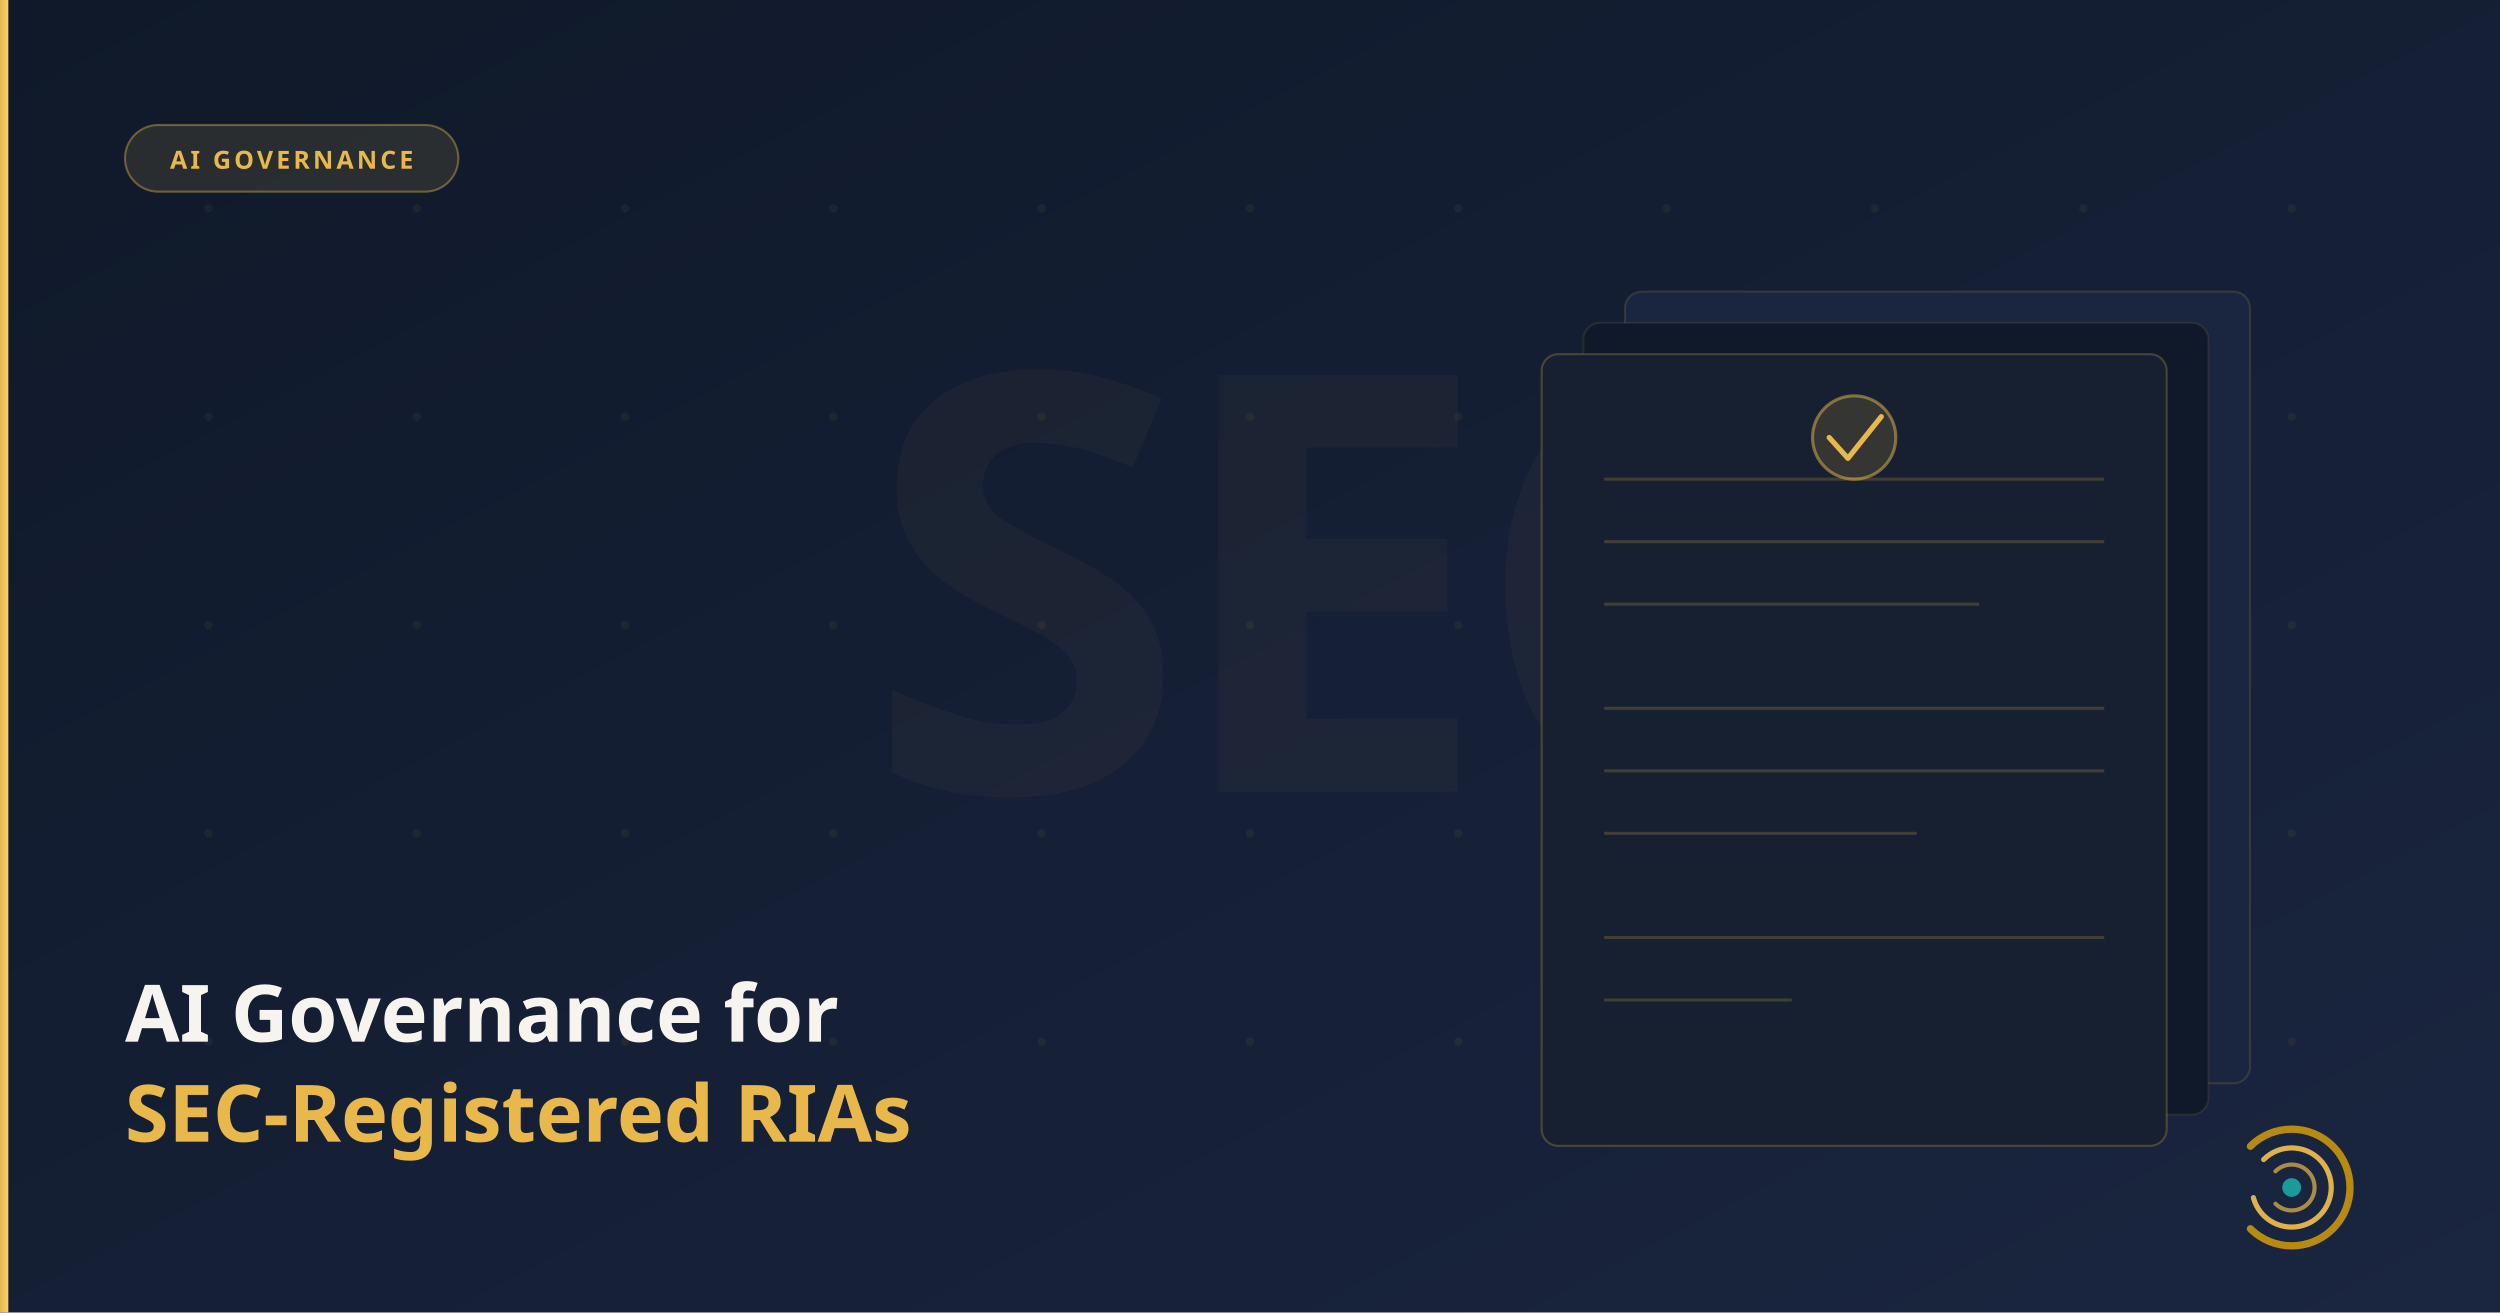
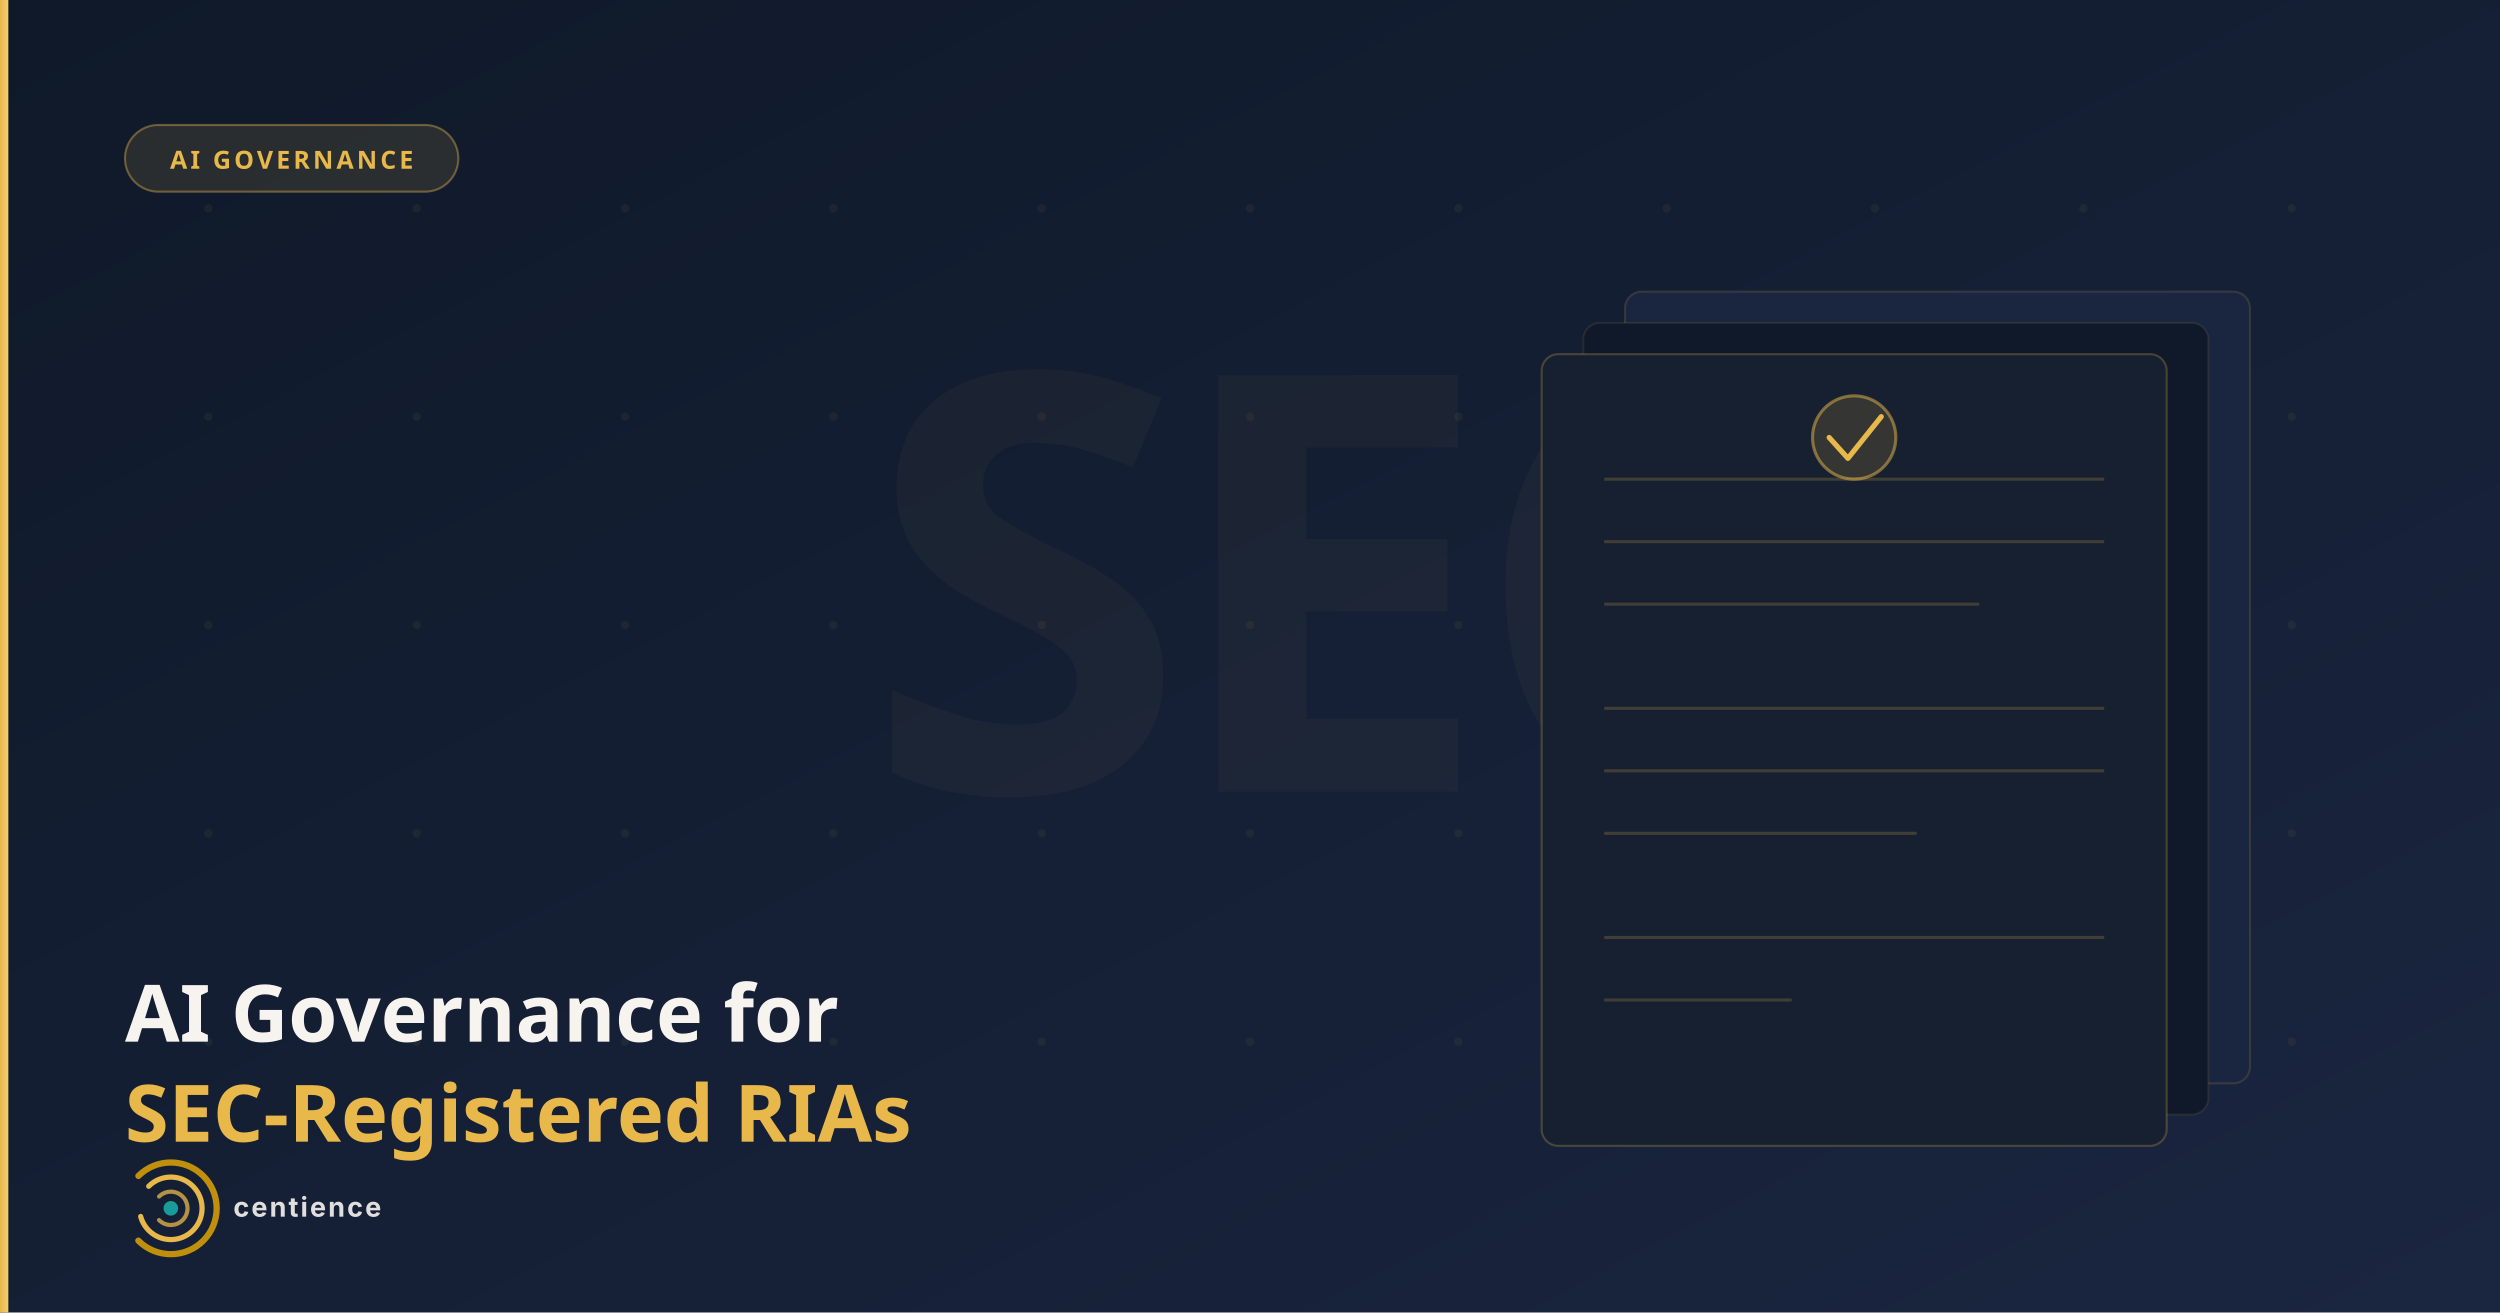
<svg xmlns="http://www.w3.org/2000/svg" viewBox="0 0 1200 630" width="1200" height="630">
  <defs>
    <linearGradient id="bg" x1="0%" y1="0%" x2="100%" y2="100%">
      <stop offset="0%" style="stop-color:#0f1929" />
      <stop offset="100%" style="stop-color:#1a2540" />
    </linearGradient>
    <linearGradient id="gold" x1="0%" y1="0%" x2="100%" y2="0%">
      <stop offset="0%" style="stop-color:#e8b84b" />
      <stop offset="100%" style="stop-color:#f5d070" />
    </linearGradient>
  </defs>
  <rect width="1200" height="630" fill="url(#bg)" />
  <g fill="#e8b84b" fill-opacity="0.06">
    <circle cx="100" cy="100" r="2" />
    <circle cx="200" cy="100" r="2" />
    <circle cx="300" cy="100" r="2" />
    <circle cx="400" cy="100" r="2" />
    <circle cx="500" cy="100" r="2" />
    <circle cx="600" cy="100" r="2" />
    <circle cx="700" cy="100" r="2" />
    <circle cx="800" cy="100" r="2" />
    <circle cx="900" cy="100" r="2" />
    <circle cx="1000" cy="100" r="2" />
    <circle cx="1100" cy="100" r="2" />
    <circle cx="100" cy="200" r="2" />
    <circle cx="200" cy="200" r="2" />
    <circle cx="300" cy="200" r="2" />
    <circle cx="400" cy="200" r="2" />
    <circle cx="500" cy="200" r="2" />
    <circle cx="600" cy="200" r="2" />
    <circle cx="700" cy="200" r="2" />
    <circle cx="800" cy="200" r="2" />
    <circle cx="900" cy="200" r="2" />
    <circle cx="1000" cy="200" r="2" />
    <circle cx="1100" cy="200" r="2" />
    <circle cx="100" cy="300" r="2" />
    <circle cx="200" cy="300" r="2" />
    <circle cx="300" cy="300" r="2" />
    <circle cx="400" cy="300" r="2" />
    <circle cx="500" cy="300" r="2" />
    <circle cx="600" cy="300" r="2" />
    <circle cx="700" cy="300" r="2" />
    <circle cx="800" cy="300" r="2" />
    <circle cx="900" cy="300" r="2" />
    <circle cx="1000" cy="300" r="2" />
    <circle cx="1100" cy="300" r="2" />
    <circle cx="100" cy="400" r="2" />
    <circle cx="200" cy="400" r="2" />
    <circle cx="300" cy="400" r="2" />
    <circle cx="400" cy="400" r="2" />
    <circle cx="500" cy="400" r="2" />
    <circle cx="600" cy="400" r="2" />
    <circle cx="700" cy="400" r="2" />
    <circle cx="800" cy="400" r="2" />
    <circle cx="900" cy="400" r="2" />
    <circle cx="1000" cy="400" r="2" />
    <circle cx="1100" cy="400" r="2" />
    <circle cx="100" cy="500" r="2" />
    <circle cx="200" cy="500" r="2" />
    <circle cx="300" cy="500" r="2" />
    <circle cx="400" cy="500" r="2" />
    <circle cx="500" cy="500" r="2" />
    <circle cx="600" cy="500" r="2" />
    <circle cx="700" cy="500" r="2" />
    <circle cx="800" cy="500" r="2" />
    <circle cx="900" cy="500" r="2" />
    <circle cx="1000" cy="500" r="2" />
    <circle cx="1100" cy="500" r="2" />
  </g>
  <text x="650" y="380" font-family="system-ui, sans-serif" font-size="280" font-weight="900" fill="#e8b84b" fill-opacity="0.04" text-anchor="middle" letter-spacing="-10">SEC</text>
  <rect x="780" y="140" width="300" height="380" rx="8" fill="#1a2540" stroke="#e8b84b" stroke-opacity="0.15" stroke-width="1" />
  <rect x="760" y="155" width="300" height="380" rx="8" fill="#0f1929" stroke="#e8b84b" stroke-opacity="0.1" stroke-width="1" />
  <rect x="740" y="170" width="300" height="380" rx="8" fill="#162030" stroke="#e8b84b" stroke-opacity="0.25" stroke-width="1" />
  <g stroke="#e8b84b" stroke-opacity="0.2" stroke-width="1.5">
    <line x1="770" y1="230" x2="1010" y2="230" />
    <line x1="770" y1="260" x2="1010" y2="260" />
    <line x1="770" y1="290" x2="950" y2="290" />
    <line x1="770" y1="340" x2="1010" y2="340" />
    <line x1="770" y1="370" x2="1010" y2="370" />
    <line x1="770" y1="400" x2="920" y2="400" />
    <line x1="770" y1="450" x2="1010" y2="450" />
    <line x1="770" y1="480" x2="860" y2="480" />
  </g>
  <circle cx="890" cy="210" r="20" fill="#e8b84b" fill-opacity="0.15" stroke="#e8b84b" stroke-opacity="0.5" stroke-width="1.5" />
  <polyline points="878,210 887,220 903,200" fill="none" stroke="#e8b84b" stroke-width="2.5" stroke-linecap="round" stroke-linejoin="round" />
  <rect x="0" y="0" width="4" height="630" fill="url(#gold)" />
  <rect x="60" y="60" width="160" height="32" rx="16" fill="#e8b84b" fill-opacity="0.12" stroke="#e8b84b" stroke-opacity="0.4" stroke-width="1" />
  <text x="140" y="81" font-family="system-ui, sans-serif" font-size="12" font-weight="600" fill="#e8b84b" text-anchor="middle" letter-spacing="1.5">AI GOVERNANCE</text>
  <text x="60" y="500" font-family="system-ui, sans-serif" font-size="38" font-weight="700" fill="#f7f4ef">AI Governance for</text>
  <text x="60" y="548" font-family="system-ui, sans-serif" font-size="38" font-weight="700" fill="#e8b84b">SEC-Registered RIAs</text>
-   <g transform="translate(1100, 570) rotate(-135)">
-     <circle cx="0" cy="0" r="28" fill="none" stroke="#c8960a" stroke-width="3.5" stroke-dasharray="131.9 44" stroke-linecap="round" opacity="0.9" />
-     <circle cx="0" cy="0" r="19" fill="none" stroke="#e8b84b" stroke-width="2.5" stroke-dasharray="99.5 19.9" stroke-linecap="round" opacity="0.95" />
-     <circle cx="0" cy="0" r="11" fill="none" stroke="#e8b84b" stroke-width="2" stroke-dasharray="51.8 17.3" stroke-linecap="round" opacity="0.7" />
-     <circle cx="0" cy="0" r="4.5" fill="#1a9b9b" opacity="1" />
+   <g transform="translate(82, 580) rotate(-135)">
+     <circle cx="0" cy="0" r="22" fill="none" stroke="#c8960a" stroke-width="3" stroke-dasharray="103.7 34.6" stroke-linecap="round" opacity="0.95" />
+     <circle cx="0" cy="0" r="15" fill="none" stroke="#e8b84b" stroke-width="2.5" stroke-dasharray="78.5 15.7" stroke-linecap="round" opacity="1" />
+     <circle cx="0" cy="0" r="8" fill="none" stroke="#e8b84b" stroke-width="2" stroke-dasharray="37.7 12.6" stroke-linecap="round" opacity="0.75" />
+     <circle cx="0" cy="0" r="3.5" fill="#1a9b9b" opacity="1" />
  </g>
+   <text x="112" y="584" font-family="system-ui, -apple-system, sans-serif" font-size="13" font-weight="700" fill="#f7f4ef" letter-spacing="1" opacity="0.9">centience</text>
</svg>
